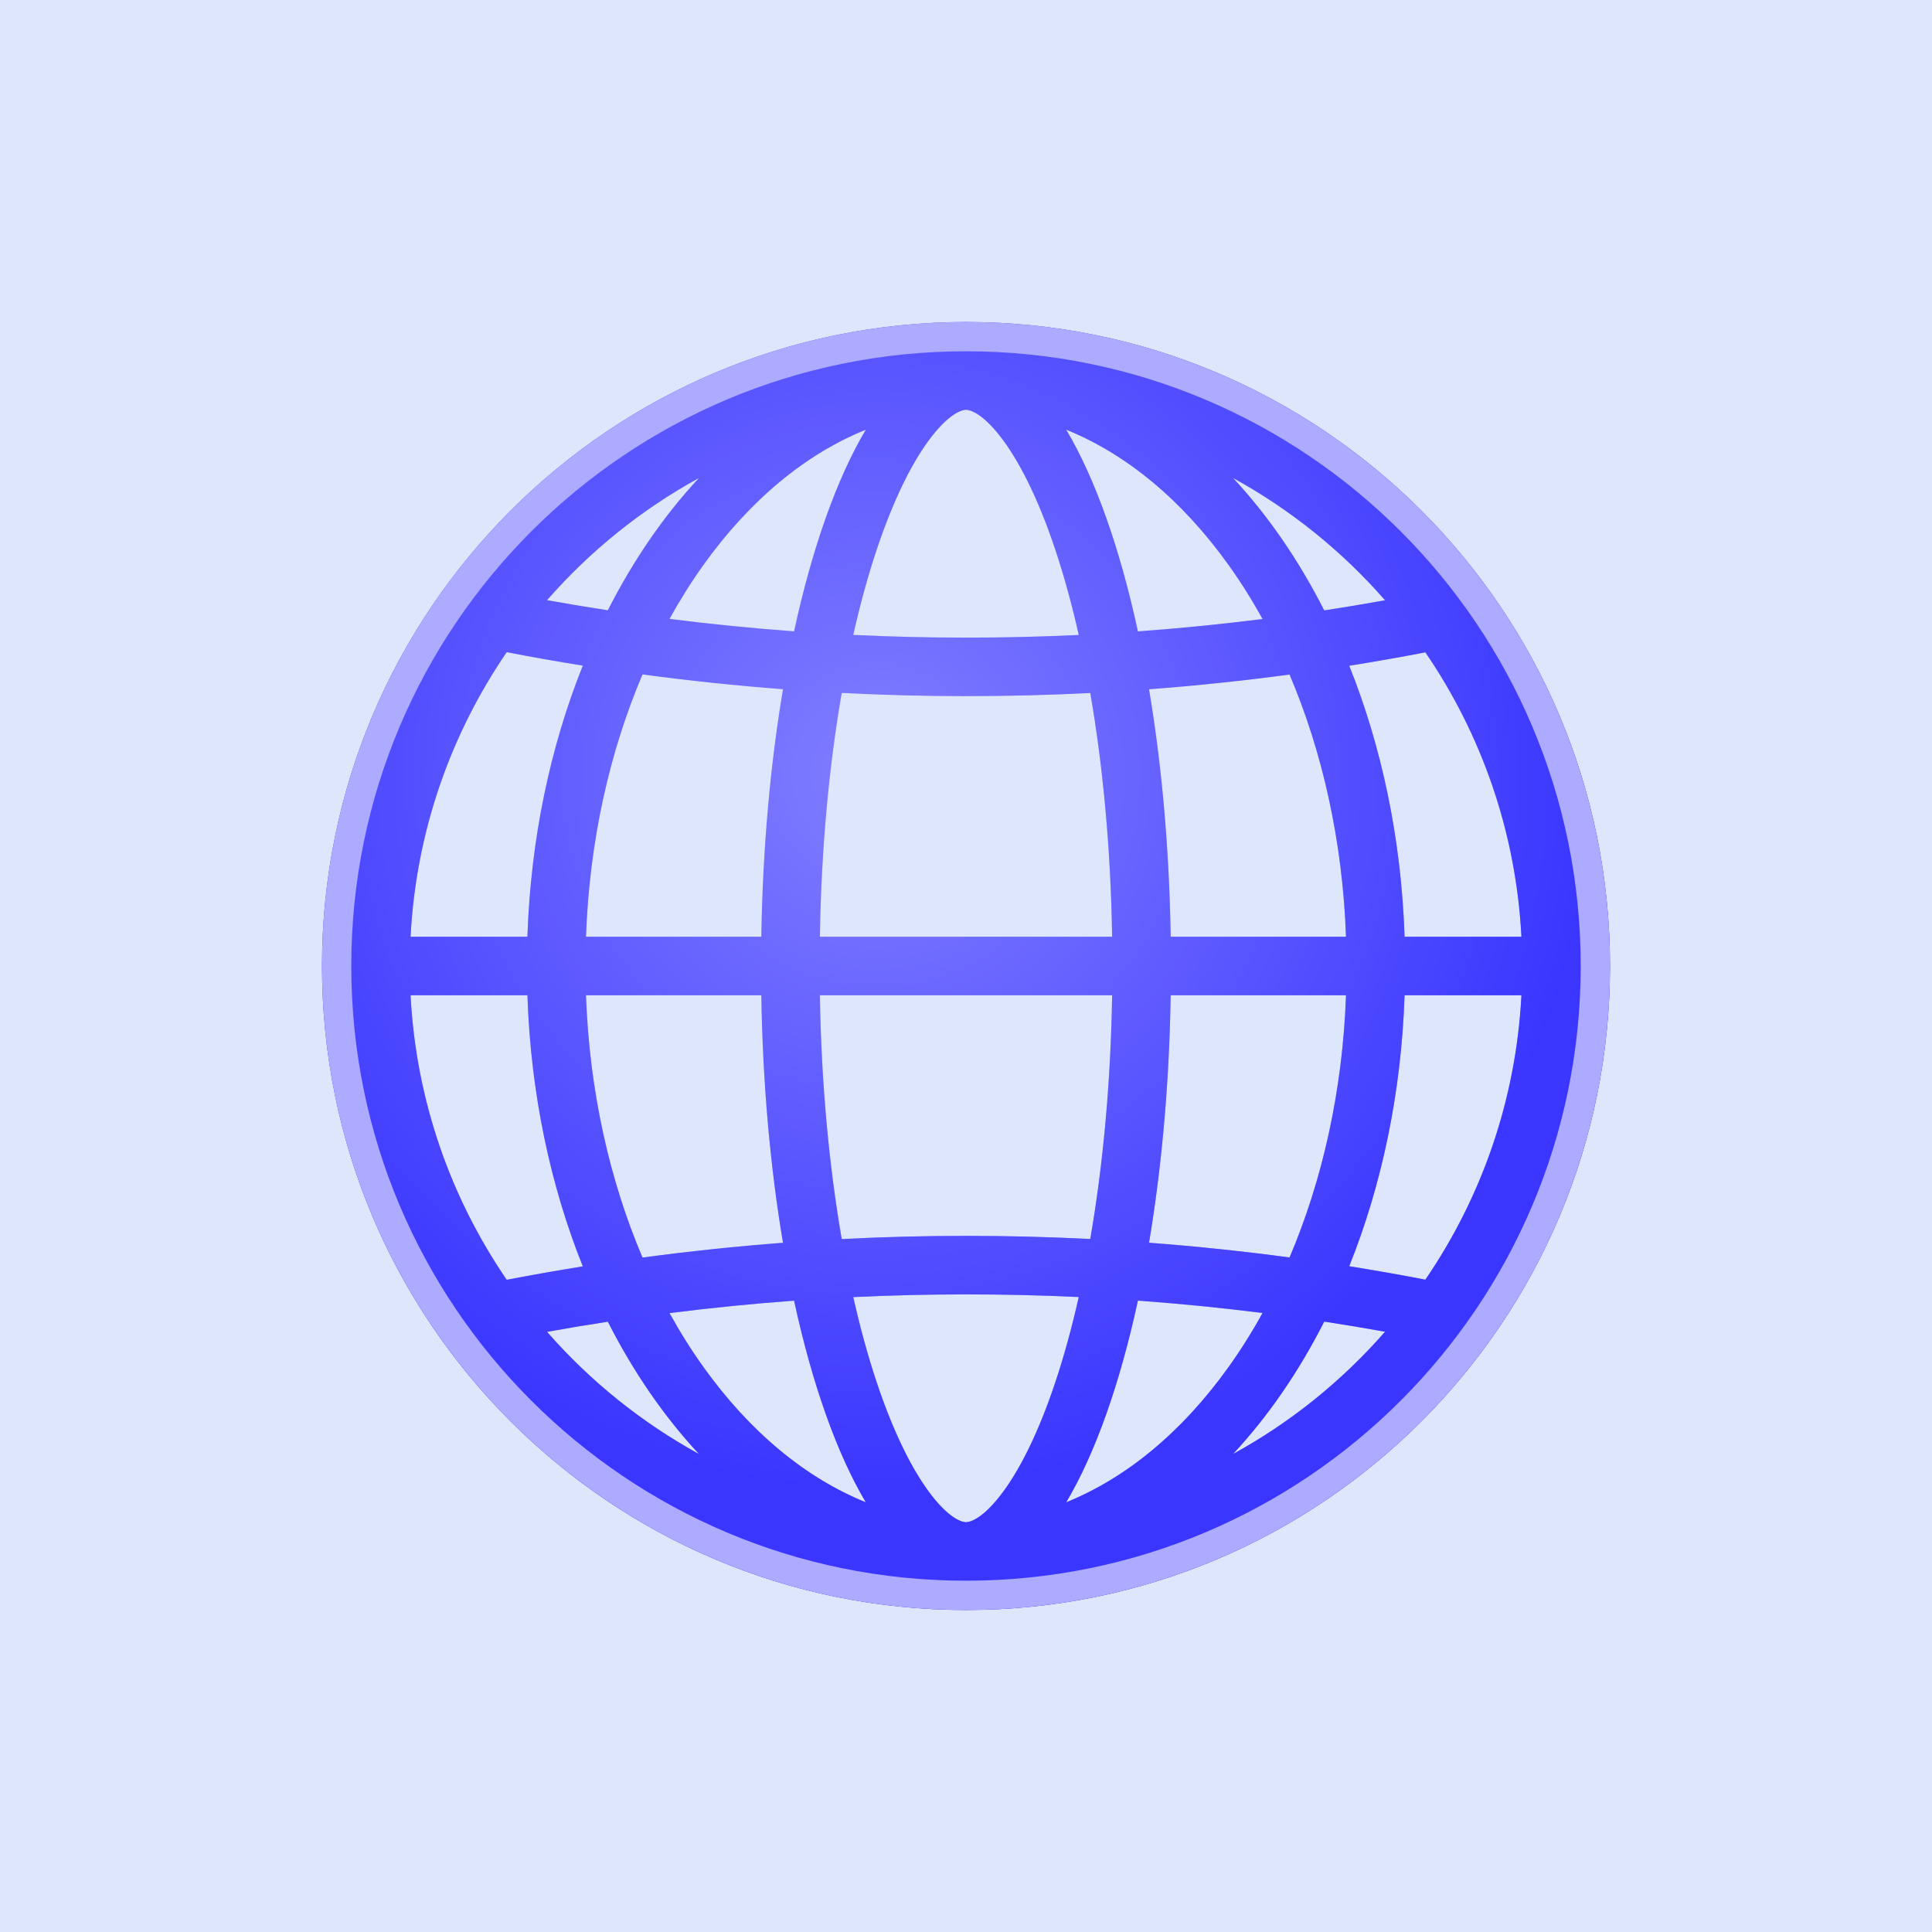
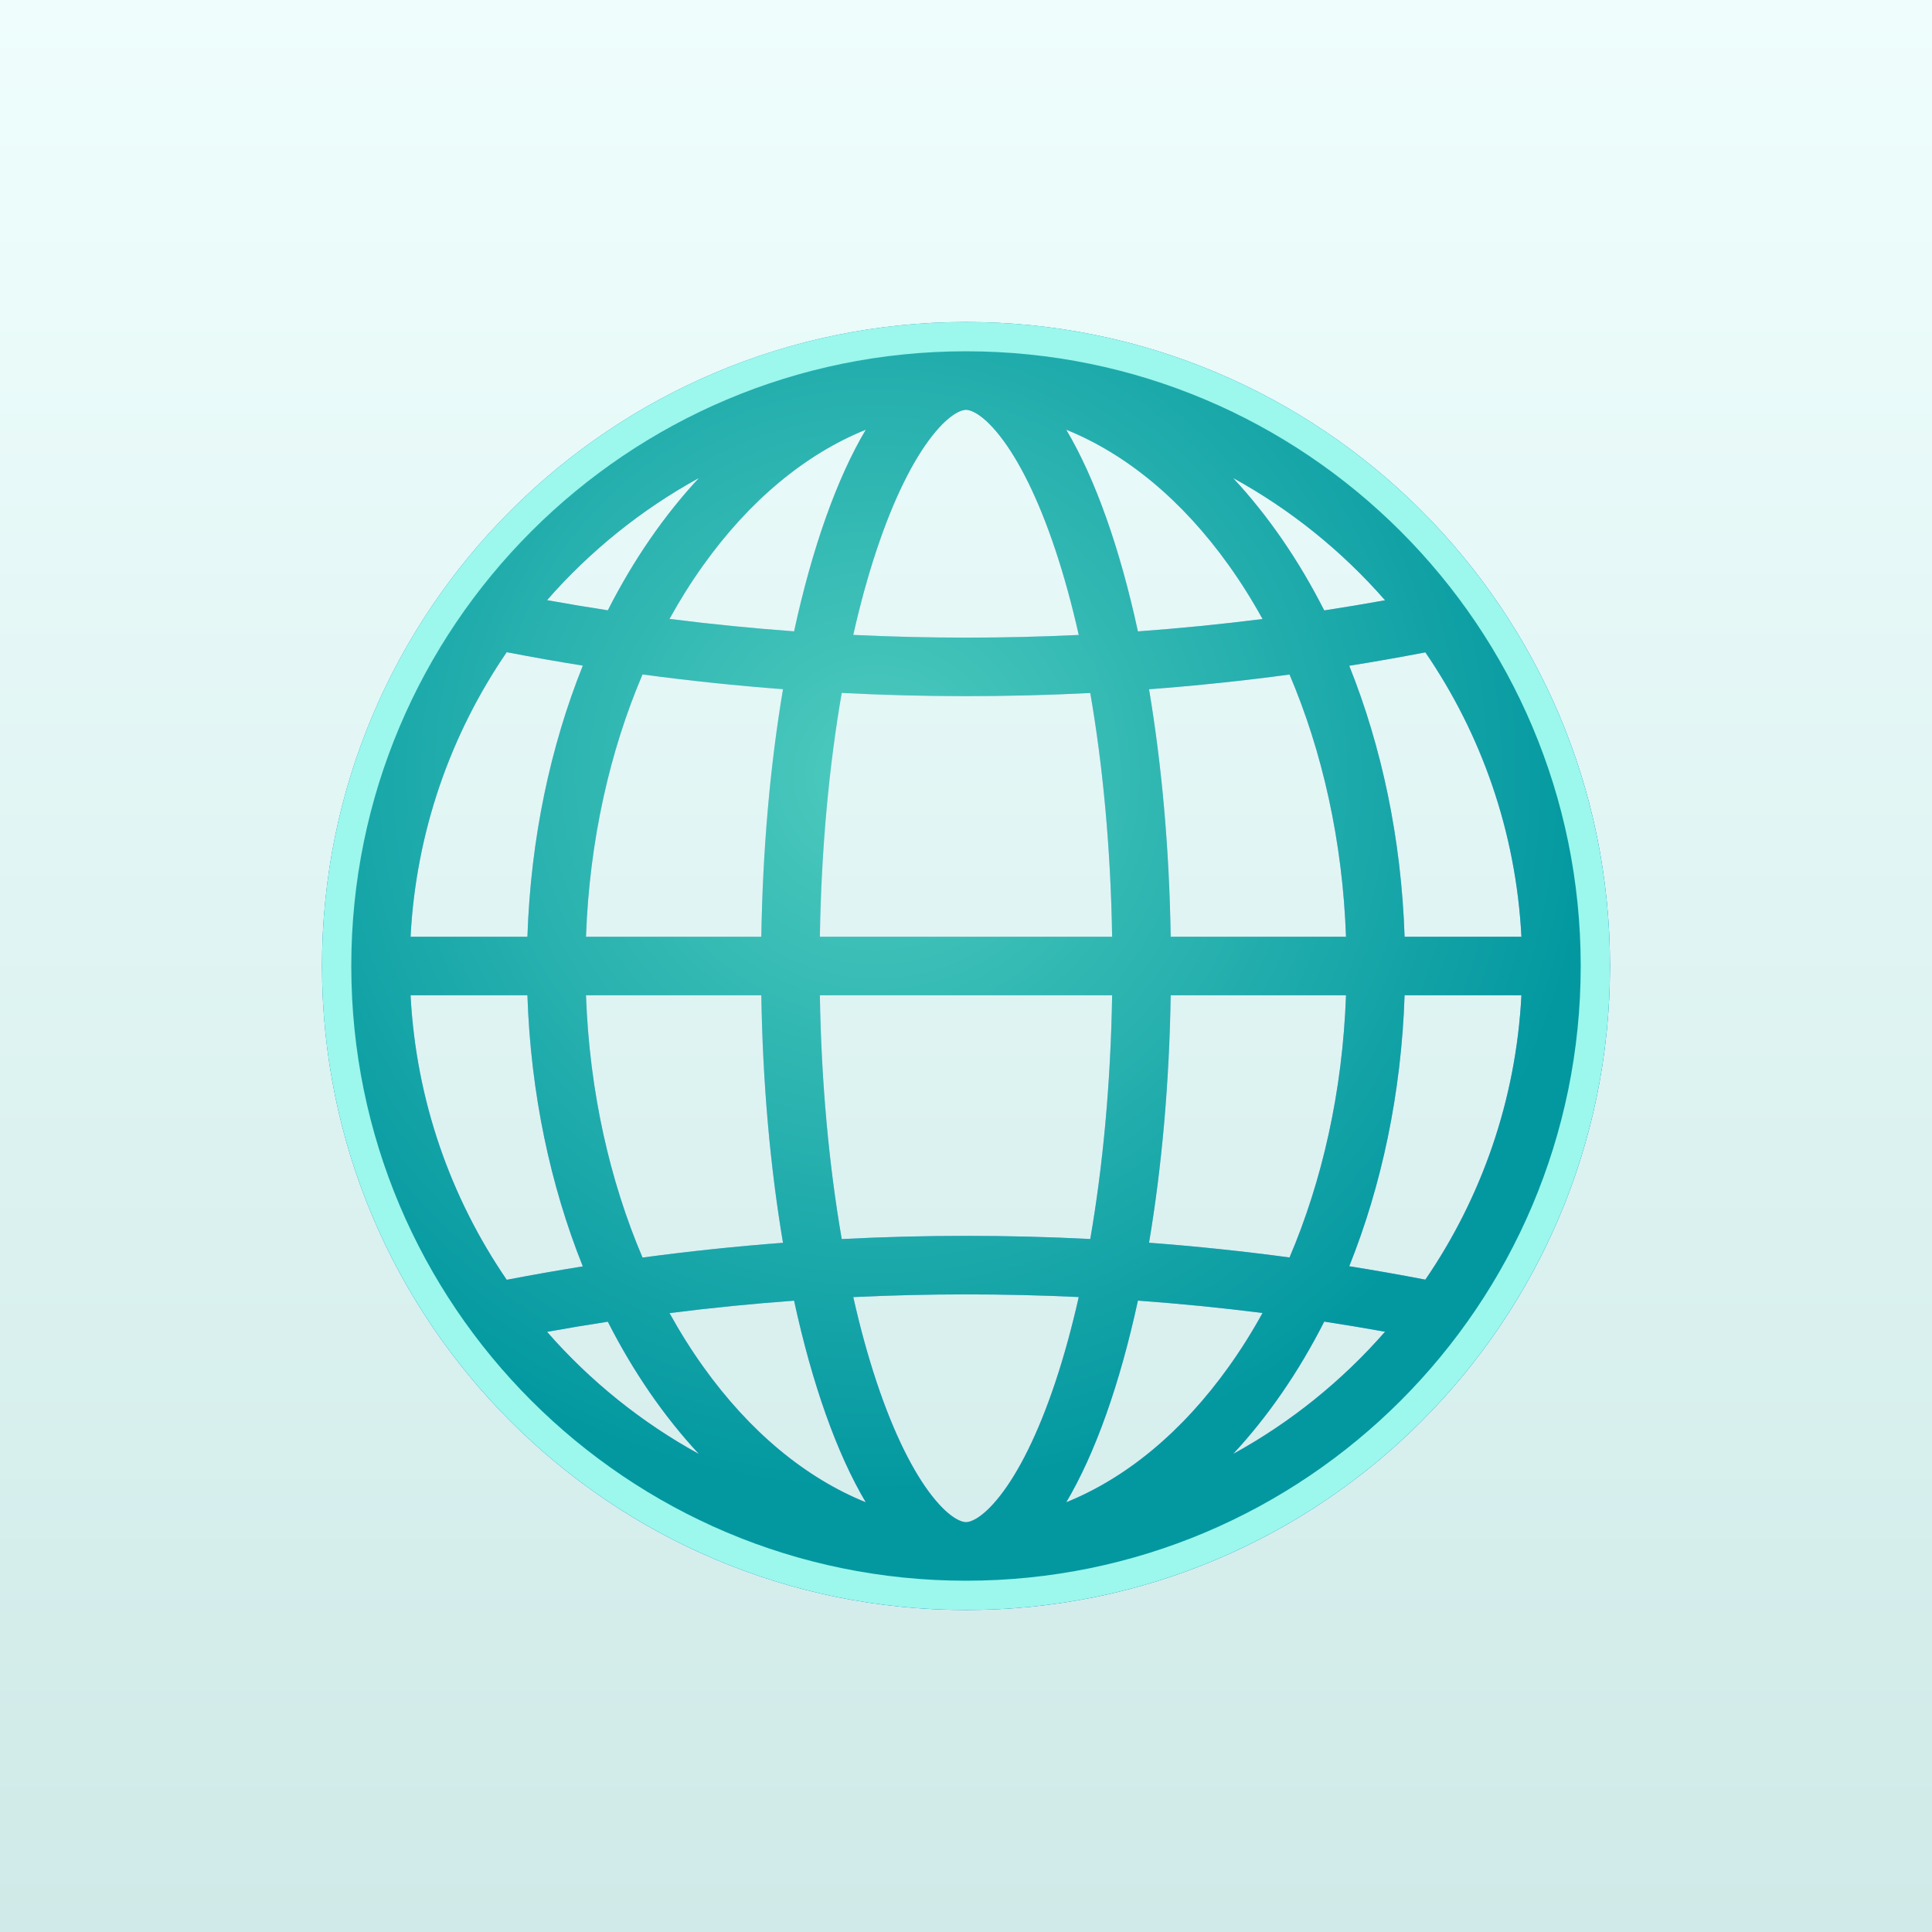
<svg xmlns="http://www.w3.org/2000/svg" width="72" height="72" viewBox="0 0 72 72" fill="none">
-   <rect width="72" height="72" fill="#DDE6FA" />
-   <path fill-rule="evenodd" clip-rule="evenodd" d="M37.259 55.758C36.541 56.669 36.099 56.727 36 56.727C35.901 56.727 35.459 56.669 34.741 55.758C34.043 54.872 33.319 53.455 32.67 51.509C32.349 50.547 32.057 49.486 31.799 48.339C34.598 48.205 37.403 48.205 40.202 48.337C39.943 49.485 39.651 50.547 39.33 51.509C38.681 53.455 37.957 54.872 37.259 55.758ZM40.631 46.174C37.546 46.017 34.455 46.017 31.369 46.176C30.899 43.462 30.607 40.384 30.554 37.091H41.446C41.393 40.383 41.101 43.461 40.631 46.174ZM42.407 48.47C41.733 51.578 40.816 54.165 39.735 55.986C41.977 55.08 44.06 53.361 45.795 50.931C46.242 50.306 46.662 49.638 47.051 48.931C45.507 48.736 43.958 48.583 42.407 48.47ZM48.057 46.862C46.316 46.628 44.57 46.445 42.821 46.313C43.291 43.519 43.576 40.397 43.628 37.091H50.162C50.033 40.684 49.272 44.01 48.057 46.862ZM49.35 49.252C48.4 51.125 47.253 52.789 45.953 54.186C48.101 53.008 50.017 51.46 51.617 49.629C50.862 49.493 50.107 49.368 49.35 49.252ZM53.119 47.689C52.176 47.507 51.23 47.341 50.282 47.189C51.489 44.178 52.223 40.746 52.345 37.091H56.699C56.496 41.011 55.204 44.642 53.119 47.689ZM29.18 46.315C28.709 43.52 28.424 40.397 28.372 37.091H21.838C21.967 40.686 22.729 44.013 23.945 46.866C25.685 46.631 27.431 46.448 29.18 46.315ZM21.72 47.194C20.512 44.182 19.777 40.748 19.655 37.091H15.301C15.504 41.013 16.798 44.647 18.884 47.694C19.828 47.513 20.773 47.346 21.72 47.194ZM20.387 49.634C21.141 49.498 21.896 49.372 22.652 49.256C23.602 51.127 24.748 52.79 26.047 54.186C23.901 53.009 21.986 51.463 20.387 49.634ZM24.951 48.935C26.495 48.74 28.043 48.585 29.593 48.472C30.267 51.579 31.185 54.166 32.265 55.986C30.023 55.08 27.94 53.361 26.205 50.931C25.759 50.307 25.34 49.64 24.951 48.935ZM41.446 34.909H30.554C30.607 31.616 30.899 28.538 31.369 25.824C34.455 25.983 37.546 25.983 40.631 25.826C41.101 28.539 41.393 31.617 41.446 34.909ZM32.67 20.491C32.349 21.453 32.057 22.514 31.799 23.661C34.598 23.795 37.403 23.796 40.202 23.663C39.943 22.515 39.651 21.453 39.33 20.491C38.681 18.545 37.957 17.128 37.259 16.242C36.541 15.331 36.099 15.273 36 15.273C35.901 15.273 35.459 15.331 34.741 16.242C34.043 17.128 33.319 18.545 32.67 20.491ZM43.628 34.909C43.576 31.604 43.291 28.481 42.821 25.687C44.57 25.555 46.316 25.372 48.057 25.138C49.272 27.99 50.033 31.316 50.162 34.909H43.628ZM42.407 23.53C43.958 23.417 45.507 23.264 47.051 23.069C46.662 22.362 46.242 21.694 45.795 21.069C44.06 18.639 41.977 16.92 39.735 16.014C40.816 17.835 41.733 20.422 42.407 23.53ZM52.345 34.909C52.223 31.253 51.489 27.822 50.282 24.811C51.23 24.659 52.176 24.493 53.119 24.311C55.204 27.358 56.496 30.989 56.699 34.909H52.345ZM49.35 22.748C50.107 22.632 50.862 22.507 51.617 22.371C50.017 20.54 48.101 18.992 45.953 17.814C47.253 19.211 48.4 20.875 49.35 22.748ZM24.951 23.065C26.495 23.26 28.043 23.415 29.593 23.528C30.267 20.421 31.185 17.834 32.265 16.014C30.023 16.92 27.94 18.639 26.205 21.069C25.759 21.693 25.34 22.36 24.951 23.065ZM29.18 25.685C27.431 25.552 25.685 25.369 23.945 25.134C22.729 27.987 21.967 31.314 21.838 34.909H28.372C28.424 31.603 28.709 28.48 29.18 25.685ZM26.047 17.814C24.748 19.21 23.602 20.873 22.652 22.744C21.896 22.628 21.141 22.502 20.387 22.366C21.986 20.537 23.901 18.991 26.047 17.814ZM21.72 24.806C20.773 24.654 19.828 24.488 18.884 24.305C16.798 27.353 15.504 30.987 15.301 34.909H19.655C19.777 31.252 20.512 27.818 21.72 24.806ZM60 36C60 49.255 49.255 60 36 60C22.745 60 12 49.255 12 36C12 22.745 22.745 12 36 12C49.255 12 60 22.745 60 36Z" fill="url(#paint0_radial_675_3293)" />
-   <path fill-rule="evenodd" clip-rule="evenodd" d="M37.259 55.758C36.541 56.669 36.099 56.727 36 56.727C35.901 56.727 35.459 56.669 34.741 55.758C34.043 54.872 33.319 53.455 32.67 51.509C32.349 50.547 32.057 49.486 31.799 48.339C34.598 48.205 37.403 48.205 40.202 48.337C39.943 49.485 39.651 50.547 39.33 51.509C38.681 53.455 37.957 54.872 37.259 55.758ZM40.631 46.174C37.546 46.017 34.455 46.017 31.369 46.176C30.899 43.462 30.607 40.384 30.554 37.091H41.446C41.393 40.383 41.101 43.461 40.631 46.174ZM42.407 48.47C41.733 51.578 40.816 54.165 39.735 55.986C41.977 55.08 44.06 53.361 45.795 50.931C46.242 50.306 46.662 49.638 47.051 48.931C45.507 48.736 43.958 48.583 42.407 48.47ZM48.057 46.862C46.316 46.628 44.57 46.445 42.821 46.313C43.291 43.519 43.576 40.397 43.628 37.091H50.162C50.033 40.684 49.272 44.01 48.057 46.862ZM49.35 49.252C48.4 51.125 47.253 52.789 45.953 54.186C48.101 53.008 50.017 51.46 51.617 49.629C50.862 49.493 50.107 49.368 49.35 49.252ZM53.119 47.689C52.176 47.507 51.23 47.341 50.282 47.189C51.489 44.178 52.223 40.746 52.345 37.091H56.699C56.496 41.011 55.204 44.642 53.119 47.689ZM29.18 46.315C28.709 43.52 28.424 40.397 28.372 37.091H21.838C21.967 40.686 22.729 44.013 23.945 46.866C25.685 46.631 27.431 46.448 29.18 46.315ZM21.72 47.194C20.512 44.182 19.777 40.748 19.655 37.091H15.301C15.504 41.013 16.798 44.647 18.884 47.694C19.828 47.513 20.773 47.346 21.72 47.194ZM20.387 49.634C21.141 49.498 21.896 49.372 22.652 49.256C23.602 51.127 24.748 52.79 26.047 54.186C23.901 53.009 21.986 51.463 20.387 49.634ZM24.951 48.935C26.495 48.74 28.043 48.585 29.593 48.472C30.267 51.579 31.185 54.166 32.265 55.986C30.023 55.08 27.94 53.361 26.205 50.931C25.759 50.307 25.34 49.64 24.951 48.935ZM41.446 34.909H30.554C30.607 31.616 30.899 28.538 31.369 25.824C34.455 25.983 37.546 25.983 40.631 25.826C41.101 28.539 41.393 31.617 41.446 34.909ZM32.67 20.491C32.349 21.453 32.057 22.514 31.799 23.661C34.598 23.795 37.403 23.796 40.202 23.663C39.943 22.515 39.651 21.453 39.33 20.491C38.681 18.545 37.957 17.128 37.259 16.242C36.541 15.331 36.099 15.273 36 15.273C35.901 15.273 35.459 15.331 34.741 16.242C34.043 17.128 33.319 18.545 32.67 20.491ZM43.628 34.909C43.576 31.604 43.291 28.481 42.821 25.687C44.57 25.555 46.316 25.372 48.057 25.138C49.272 27.99 50.033 31.316 50.162 34.909H43.628ZM42.407 23.53C43.958 23.417 45.507 23.264 47.051 23.069C46.662 22.362 46.242 21.694 45.795 21.069C44.06 18.639 41.977 16.92 39.735 16.014C40.816 17.835 41.733 20.422 42.407 23.53ZM52.345 34.909C52.223 31.253 51.489 27.822 50.282 24.811C51.23 24.659 52.176 24.493 53.119 24.311C55.204 27.358 56.496 30.989 56.699 34.909H52.345ZM49.35 22.748C50.107 22.632 50.862 22.507 51.617 22.371C50.017 20.54 48.101 18.992 45.953 17.814C47.253 19.211 48.4 20.875 49.35 22.748ZM24.951 23.065C26.495 23.26 28.043 23.415 29.593 23.528C30.267 20.421 31.185 17.834 32.265 16.014C30.023 16.92 27.94 18.639 26.205 21.069C25.759 21.693 25.34 22.36 24.951 23.065ZM29.18 25.685C27.431 25.552 25.685 25.369 23.945 25.134C22.729 27.987 21.967 31.314 21.838 34.909H28.372C28.424 31.603 28.709 28.48 29.18 25.685ZM26.047 17.814C24.748 19.21 23.602 20.873 22.652 22.744C21.896 22.628 21.141 22.502 20.387 22.366C21.986 20.537 23.901 18.991 26.047 17.814ZM21.72 24.806C20.773 24.654 19.828 24.488 18.884 24.305C16.798 27.353 15.504 30.987 15.301 34.909H19.655C19.777 31.252 20.512 27.818 21.72 24.806ZM60 36C60 49.255 49.255 60 36 60C22.745 60 12 49.255 12 36C12 22.745 22.745 12 36 12C49.255 12 60 22.745 60 36Z" fill="url(#paint1_radial_675_3293)" />
-   <circle cx="36" cy="36" r="23.454" stroke="#ADABFF" stroke-width="1.091" />
+   <rect width="72" height="72" fill="url(#paint0_linear_688_291)" />
+   <path fill-rule="evenodd" clip-rule="evenodd" d="M37.259 55.758C36.541 56.669 36.099 56.727 36 56.727C35.901 56.727 35.459 56.669 34.741 55.758C34.043 54.872 33.319 53.455 32.67 51.509C32.349 50.547 32.057 49.486 31.799 48.339C34.598 48.205 37.403 48.205 40.202 48.337C39.943 49.485 39.651 50.547 39.33 51.509C38.681 53.455 37.957 54.872 37.259 55.758ZM40.631 46.174C37.546 46.017 34.455 46.017 31.369 46.176C30.899 43.462 30.607 40.384 30.554 37.091H41.446C41.393 40.383 41.101 43.461 40.631 46.174ZM42.407 48.47C41.733 51.578 40.816 54.165 39.735 55.986C41.977 55.08 44.06 53.361 45.795 50.931C46.242 50.306 46.662 49.638 47.051 48.931C45.507 48.736 43.958 48.583 42.407 48.47ZM48.057 46.862C46.316 46.628 44.57 46.445 42.821 46.313C43.291 43.519 43.576 40.397 43.628 37.091H50.162C50.033 40.684 49.272 44.01 48.057 46.862ZM49.35 49.252C48.4 51.125 47.253 52.789 45.953 54.186C48.101 53.008 50.017 51.46 51.617 49.629C50.862 49.493 50.107 49.368 49.35 49.252ZM53.119 47.689C52.176 47.507 51.23 47.341 50.282 47.189C51.489 44.178 52.223 40.746 52.345 37.091H56.699C56.496 41.011 55.204 44.642 53.119 47.689ZM29.18 46.315C28.709 43.52 28.424 40.397 28.372 37.091H21.838C21.967 40.686 22.729 44.013 23.945 46.866C25.685 46.631 27.431 46.448 29.18 46.315ZM21.72 47.194C20.512 44.182 19.777 40.748 19.655 37.091H15.301C15.504 41.013 16.798 44.647 18.884 47.694C19.828 47.513 20.773 47.346 21.72 47.194ZM20.387 49.634C21.141 49.498 21.896 49.372 22.652 49.256C23.602 51.127 24.748 52.79 26.047 54.186C23.901 53.009 21.986 51.463 20.387 49.634ZM24.951 48.935C26.495 48.74 28.043 48.585 29.593 48.472C30.267 51.579 31.185 54.166 32.265 55.986C30.023 55.08 27.94 53.361 26.205 50.931C25.759 50.307 25.34 49.64 24.951 48.935ZM41.446 34.909H30.554C30.607 31.616 30.899 28.538 31.369 25.824C34.455 25.983 37.546 25.983 40.631 25.826C41.101 28.539 41.393 31.617 41.446 34.909ZM32.67 20.491C32.349 21.453 32.057 22.514 31.799 23.661C34.598 23.795 37.403 23.796 40.202 23.663C39.943 22.515 39.651 21.453 39.33 20.491C38.681 18.545 37.957 17.128 37.259 16.242C36.541 15.331 36.099 15.273 36 15.273C35.901 15.273 35.459 15.331 34.741 16.242C34.043 17.128 33.319 18.545 32.67 20.491ZM43.628 34.909C43.576 31.604 43.291 28.481 42.821 25.687C44.57 25.555 46.316 25.372 48.057 25.138C49.272 27.99 50.033 31.316 50.162 34.909H43.628ZM42.407 23.53C43.958 23.417 45.507 23.264 47.051 23.069C46.662 22.362 46.242 21.694 45.795 21.069C44.06 18.639 41.977 16.92 39.735 16.014C40.816 17.835 41.733 20.422 42.407 23.53ZM52.345 34.909C52.223 31.253 51.489 27.822 50.282 24.811C51.23 24.659 52.176 24.493 53.119 24.311C55.204 27.358 56.496 30.989 56.699 34.909H52.345ZM49.35 22.748C50.107 22.632 50.862 22.507 51.617 22.371C50.017 20.54 48.101 18.992 45.953 17.814C47.253 19.211 48.4 20.875 49.35 22.748ZM24.951 23.065C26.495 23.26 28.043 23.415 29.593 23.528C30.267 20.421 31.185 17.834 32.265 16.014C30.023 16.92 27.94 18.639 26.205 21.069C25.759 21.693 25.34 22.36 24.951 23.065ZM29.18 25.685C27.431 25.552 25.685 25.369 23.945 25.134C22.729 27.987 21.967 31.314 21.838 34.909H28.372C28.424 31.603 28.709 28.48 29.18 25.685ZM26.047 17.814C24.748 19.21 23.602 20.873 22.652 22.744C21.896 22.628 21.141 22.502 20.387 22.366C21.986 20.537 23.901 18.991 26.047 17.814ZM21.72 24.806C20.773 24.654 19.828 24.488 18.884 24.305C16.798 27.353 15.504 30.987 15.301 34.909H19.655C19.777 31.252 20.512 27.818 21.72 24.806ZM60 36C60 49.255 49.255 60 36 60C22.745 60 12 49.255 12 36C12 22.745 22.745 12 36 12C49.255 12 60 22.745 60 36Z" fill="url(#paint1_radial_688_291)" />
+   <path fill-rule="evenodd" clip-rule="evenodd" d="M37.259 55.758C36.541 56.669 36.099 56.727 36 56.727C35.901 56.727 35.459 56.669 34.741 55.758C34.043 54.872 33.319 53.455 32.67 51.509C32.349 50.547 32.057 49.486 31.799 48.339C34.598 48.205 37.403 48.205 40.202 48.337C39.943 49.485 39.651 50.547 39.33 51.509C38.681 53.455 37.957 54.872 37.259 55.758ZM40.631 46.174C37.546 46.017 34.455 46.017 31.369 46.176C30.899 43.462 30.607 40.384 30.554 37.091H41.446C41.393 40.383 41.101 43.461 40.631 46.174ZM42.407 48.47C41.733 51.578 40.816 54.165 39.735 55.986C41.977 55.08 44.06 53.361 45.795 50.931C46.242 50.306 46.662 49.638 47.051 48.931C45.507 48.736 43.958 48.583 42.407 48.47ZM48.057 46.862C46.316 46.628 44.57 46.445 42.821 46.313C43.291 43.519 43.576 40.397 43.628 37.091H50.162C50.033 40.684 49.272 44.01 48.057 46.862ZM49.35 49.252C48.4 51.125 47.253 52.789 45.953 54.186C48.101 53.008 50.017 51.46 51.617 49.629C50.862 49.493 50.107 49.368 49.35 49.252ZM53.119 47.689C52.176 47.507 51.23 47.341 50.282 47.189C51.489 44.178 52.223 40.746 52.345 37.091H56.699C56.496 41.011 55.204 44.642 53.119 47.689ZM29.18 46.315C28.709 43.52 28.424 40.397 28.372 37.091H21.838C21.967 40.686 22.729 44.013 23.945 46.866C25.685 46.631 27.431 46.448 29.18 46.315ZM21.72 47.194C20.512 44.182 19.777 40.748 19.655 37.091H15.301C15.504 41.013 16.798 44.647 18.884 47.694C19.828 47.513 20.773 47.346 21.72 47.194ZM20.387 49.634C21.141 49.498 21.896 49.372 22.652 49.256C23.602 51.127 24.748 52.79 26.047 54.186C23.901 53.009 21.986 51.463 20.387 49.634ZM24.951 48.935C26.495 48.74 28.043 48.585 29.593 48.472C30.267 51.579 31.185 54.166 32.265 55.986C30.023 55.08 27.94 53.361 26.205 50.931C25.759 50.307 25.34 49.64 24.951 48.935ZM41.446 34.909H30.554C30.607 31.616 30.899 28.538 31.369 25.824C34.455 25.983 37.546 25.983 40.631 25.826C41.101 28.539 41.393 31.617 41.446 34.909ZM32.67 20.491C32.349 21.453 32.057 22.514 31.799 23.661C34.598 23.795 37.403 23.796 40.202 23.663C39.943 22.515 39.651 21.453 39.33 20.491C38.681 18.545 37.957 17.128 37.259 16.242C36.541 15.331 36.099 15.273 36 15.273C35.901 15.273 35.459 15.331 34.741 16.242C34.043 17.128 33.319 18.545 32.67 20.491ZM43.628 34.909C43.576 31.604 43.291 28.481 42.821 25.687C44.57 25.555 46.316 25.372 48.057 25.138C49.272 27.99 50.033 31.316 50.162 34.909H43.628ZM42.407 23.53C43.958 23.417 45.507 23.264 47.051 23.069C46.662 22.362 46.242 21.694 45.795 21.069C44.06 18.639 41.977 16.92 39.735 16.014C40.816 17.835 41.733 20.422 42.407 23.53ZM52.345 34.909C52.223 31.253 51.489 27.822 50.282 24.811C51.23 24.659 52.176 24.493 53.119 24.311C55.204 27.358 56.496 30.989 56.699 34.909H52.345ZM49.35 22.748C50.107 22.632 50.862 22.507 51.617 22.371C50.017 20.54 48.101 18.992 45.953 17.814C47.253 19.211 48.4 20.875 49.35 22.748ZM24.951 23.065C26.495 23.26 28.043 23.415 29.593 23.528C30.267 20.421 31.185 17.834 32.265 16.014C30.023 16.92 27.94 18.639 26.205 21.069C25.759 21.693 25.34 22.36 24.951 23.065ZM29.18 25.685C27.431 25.552 25.685 25.369 23.945 25.134C22.729 27.987 21.967 31.314 21.838 34.909H28.372C28.424 31.603 28.709 28.48 29.18 25.685ZM26.047 17.814C24.748 19.21 23.602 20.873 22.652 22.744C21.896 22.628 21.141 22.502 20.387 22.366C21.986 20.537 23.901 18.991 26.047 17.814ZM21.72 24.806C20.773 24.654 19.828 24.488 18.884 24.305C16.798 27.353 15.504 30.987 15.301 34.909H19.655C19.777 31.252 20.512 27.818 21.72 24.806ZM60 36C60 49.255 49.255 60 36 60C22.745 60 12 49.255 12 36C12 22.745 22.745 12 36 12C49.255 12 60 22.745 60 36Z" fill="url(#paint2_radial_688_291)" />
+   <circle cx="36" cy="36" r="23.454" stroke="#9CF7ED" stroke-width="1.091" />
  <defs>
-     <radialGradient id="paint0_radial_675_3293" cx="0" cy="0" r="1" gradientUnits="userSpaceOnUse" gradientTransform="translate(31.6364 27.2727) rotate(64.0935) scale(42.4474)">
+     <linearGradient id="paint0_linear_688_291" x1="36" y1="0" x2="36" y2="72" gradientUnits="userSpaceOnUse">
+       <stop stop-color="#EFFEFD" />
+       <stop offset="1" stop-color="#CFEAE8" />
+     </linearGradient>
+     <radialGradient id="paint1_radial_688_291" cx="0" cy="0" r="1" gradientUnits="userSpaceOnUse" gradientTransform="translate(31.6364 27.2727) rotate(64.0935) scale(42.4474)">
      <stop stop-color="#E1E0FF" />
      <stop offset="1" stop-color="#807AFF" />
    </radialGradient>
-     <radialGradient id="paint1_radial_675_3293" cx="0" cy="0" r="1" gradientUnits="userSpaceOnUse" gradientTransform="translate(32.7273 28.9091) rotate(48.743) scale(41.3575)">
-       <stop stop-color="#817EFF" />
-       <stop offset="0.641" stop-color="#3A36FF" />
+     <radialGradient id="paint2_radial_688_291" cx="0" cy="0" r="1" gradientUnits="userSpaceOnUse" gradientTransform="translate(32.7273 28.9091) rotate(48.743) scale(41.3575)">
+       <stop stop-color="#4ECBBE" />
+       <stop offset="0.641" stop-color="#0398A0" />
    </radialGradient>
  </defs>
</svg>
